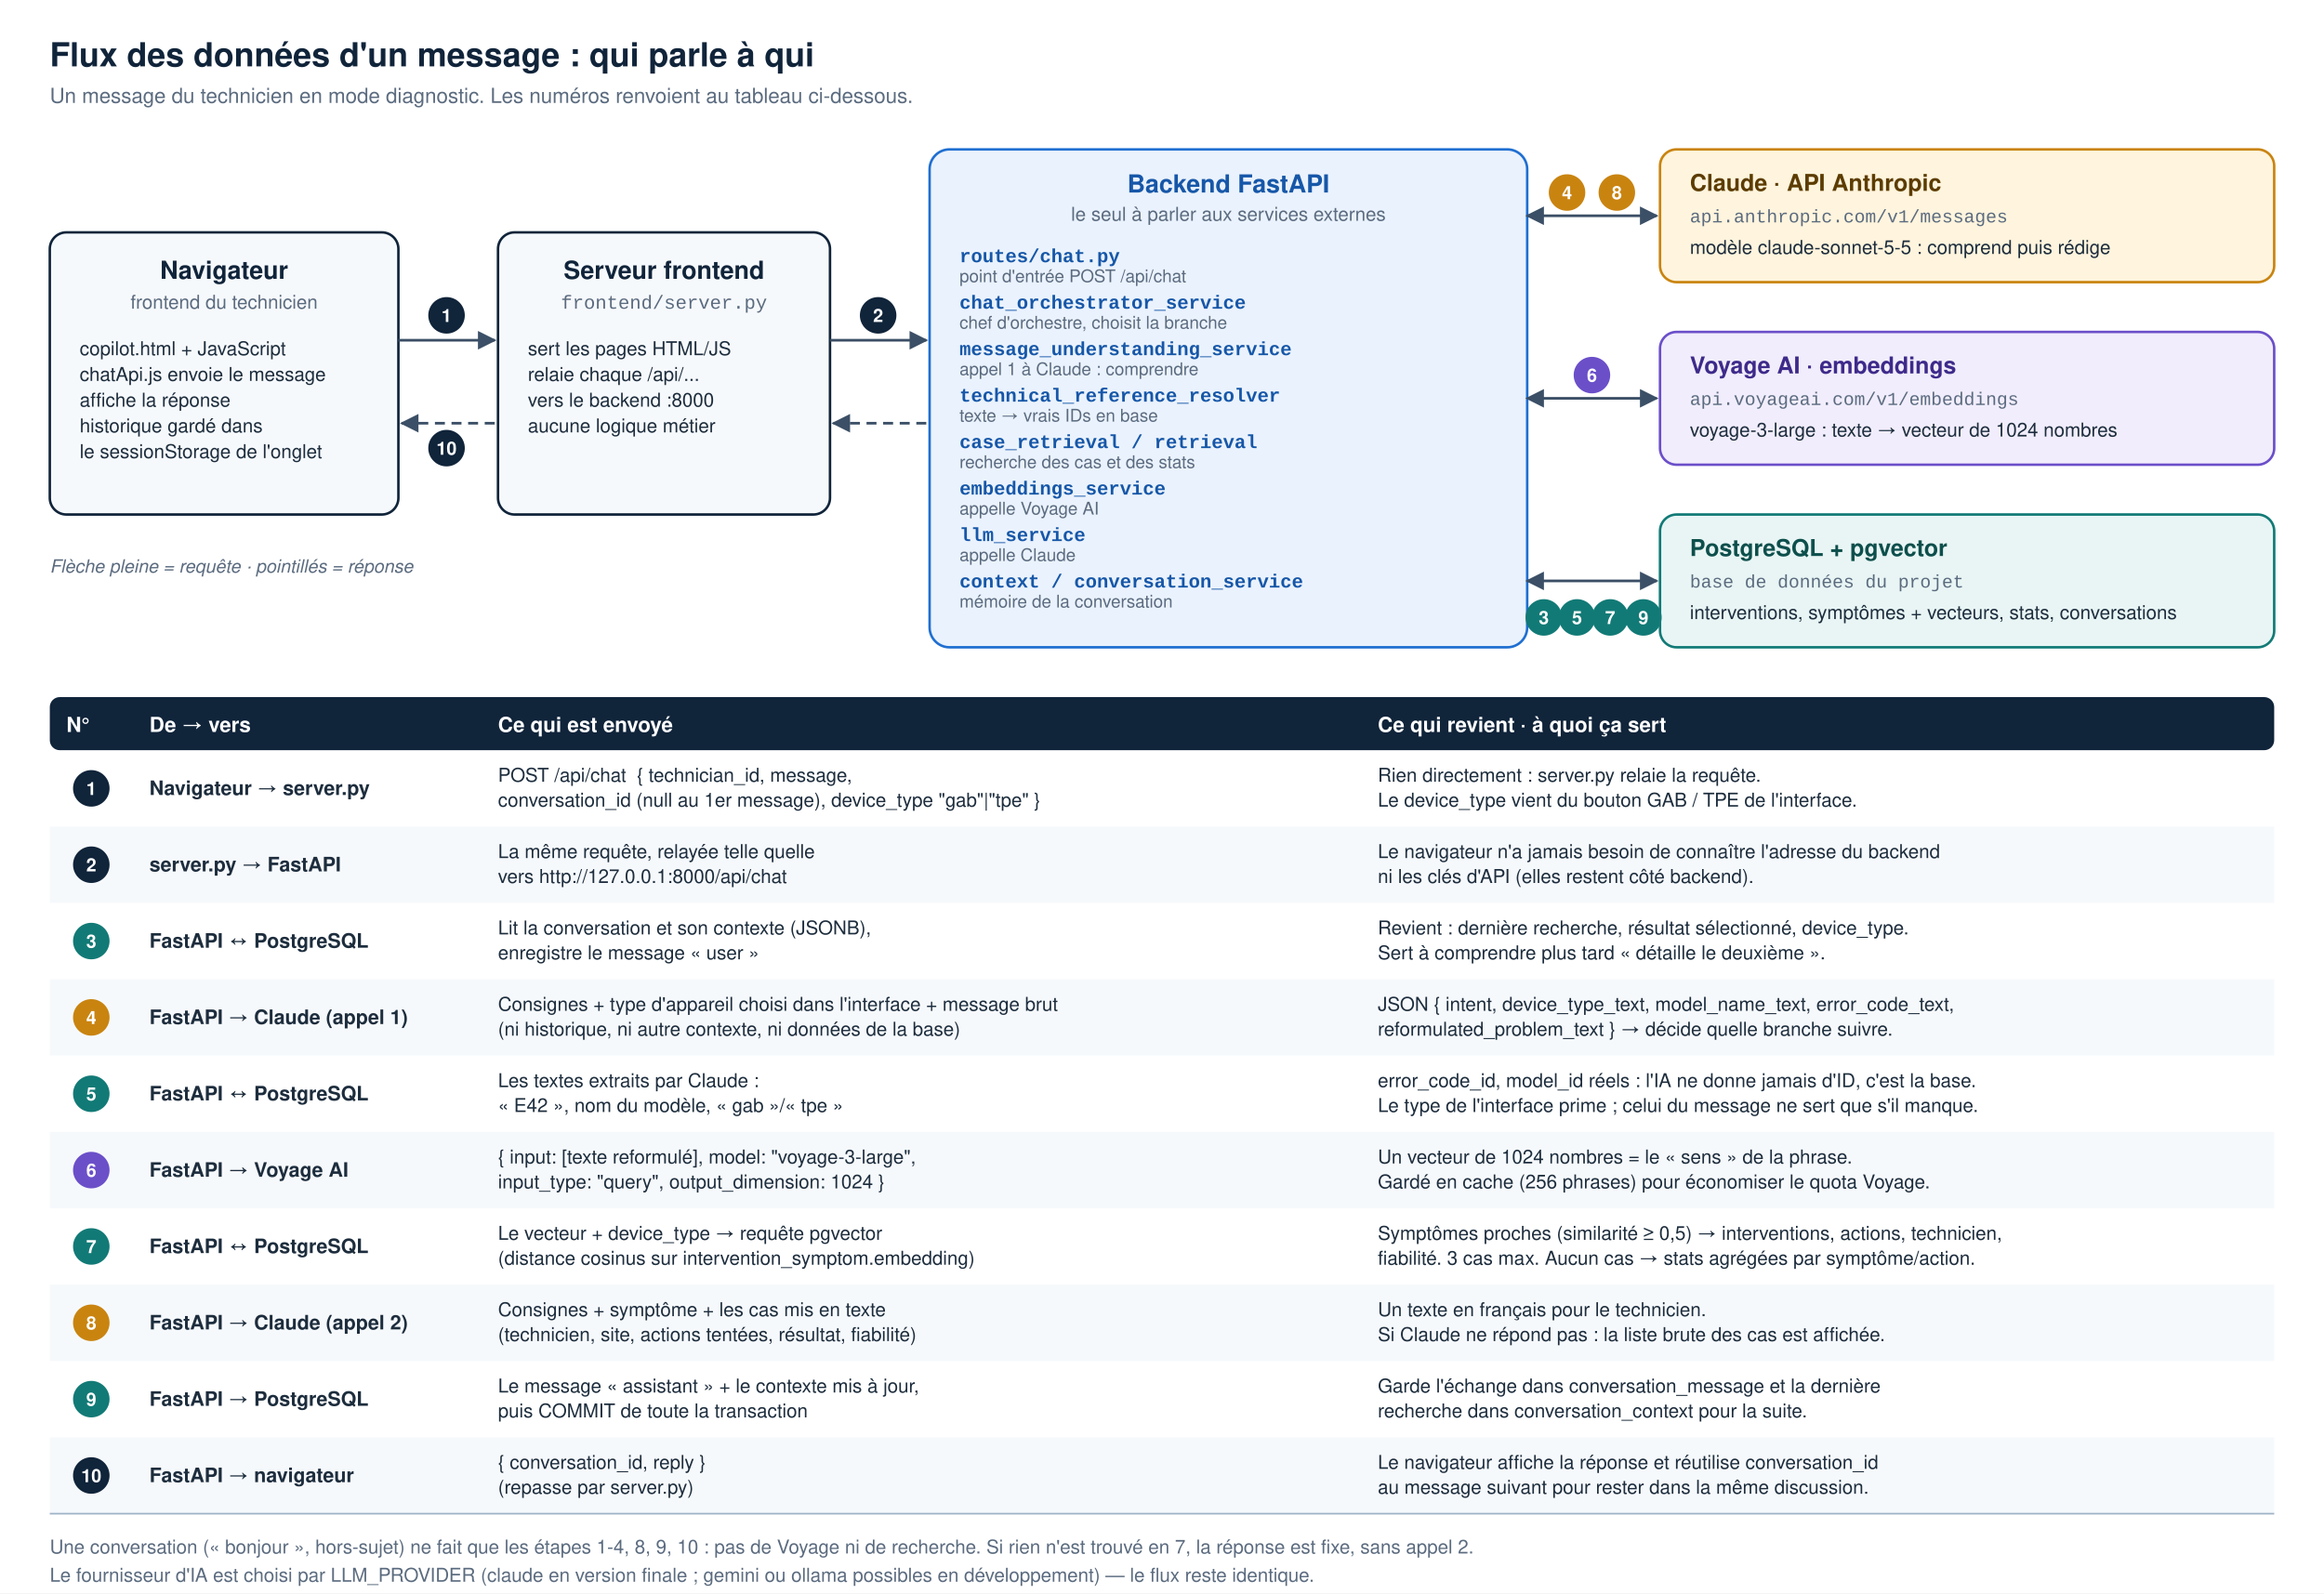
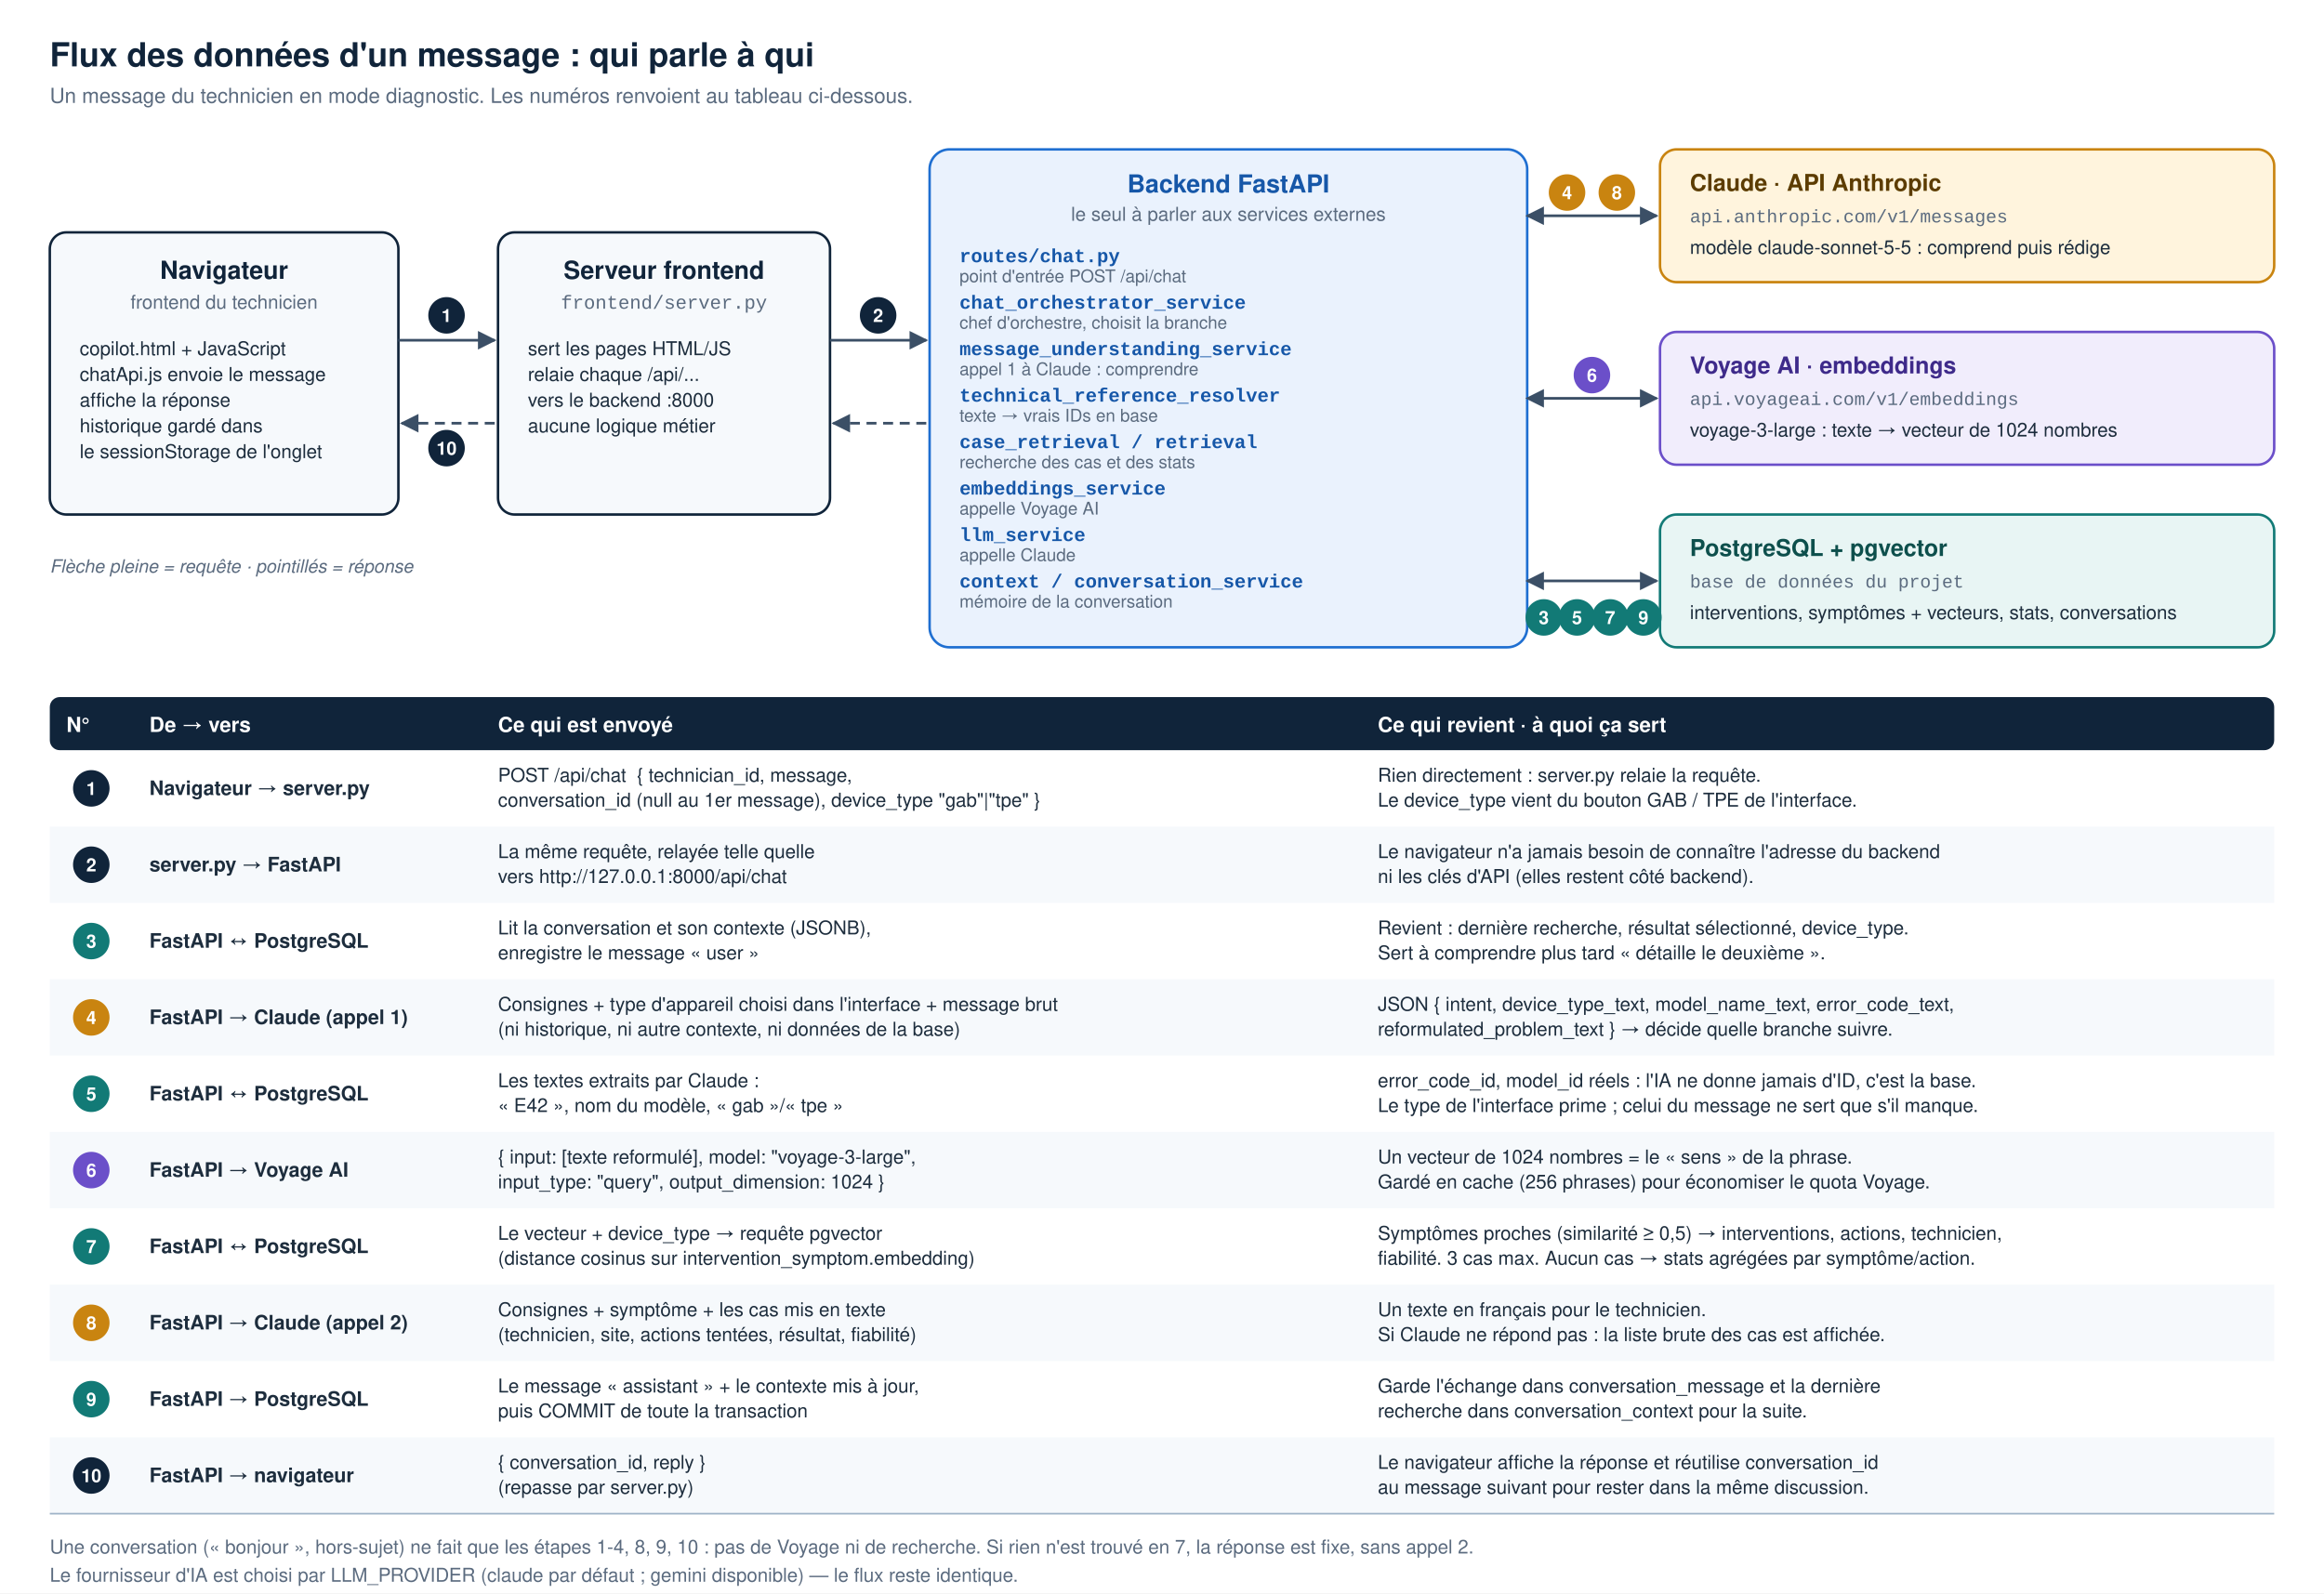
<svg xmlns="http://www.w3.org/2000/svg" viewBox="0 0 1400 960" font-family="Segoe UI, Helvetica, Arial, sans-serif" role="img" aria-label="Vue d'ensemble du flux de données entre navigateur, serveur frontend, backend FastAPI, Claude, Voyage AI et PostgreSQL, avec le détail de chaque échange.">
  <defs>
    <marker id="arrow" viewBox="0 0 10 10" refX="9" refY="5" markerWidth="7" markerHeight="7" orient="auto-start-reverse">
      <path d="M0 0L10 5L0 10z" fill="#3b4f66" />
    </marker>
  </defs>
  <rect width="1400" height="960" fill="#ffffff" />
  <text x="30" y="40" font-size="20" font-weight="700" fill="#10243a" text-anchor="start" xml:space="preserve">Flux des données d'un message : qui parle à qui</text>
  <text x="30" y="62" font-size="12.5" font-weight="400" fill="#5b6b7f" text-anchor="start" xml:space="preserve">Un message du technicien en mode diagnostic. Les numéros renvoient au tableau ci-dessous.</text>
  <rect x="30" y="140" width="210" height="170" rx="10" fill="#f6f9fc" stroke="#10243a" stroke-width="1.5" />
  <text x="135" y="168" font-size="15" font-weight="700" fill="#10243a" text-anchor="middle" xml:space="preserve">Navigateur</text>
  <text x="135" y="186" font-size="11.5" font-weight="400" fill="#5b6b7f" text-anchor="middle" xml:space="preserve">frontend du technicien</text>
  <text x="48" y="214.0" font-size="11.5" font-weight="400" fill="#1d2d3d" text-anchor="start" xml:space="preserve">copilot.html + JavaScript</text>
  <text x="48" y="229.5" font-size="11.5" font-weight="400" fill="#1d2d3d" text-anchor="start" xml:space="preserve">chatApi.js envoie le message</text>
  <text x="48" y="245.0" font-size="11.5" font-weight="400" fill="#1d2d3d" text-anchor="start" xml:space="preserve">affiche la réponse</text>
  <text x="48" y="260.5" font-size="11.5" font-weight="400" fill="#1d2d3d" text-anchor="start" xml:space="preserve">historique gardé dans</text>
  <text x="48" y="276.0" font-size="11.5" font-weight="400" fill="#1d2d3d" text-anchor="start" xml:space="preserve">le sessionStorage de l'onglet</text>
  <rect x="300" y="140" width="200" height="170" rx="10" fill="#f6f9fc" stroke="#10243a" stroke-width="1.5" />
  <text x="400" y="168" font-size="15" font-weight="700" fill="#10243a" text-anchor="middle" xml:space="preserve">Serveur frontend</text>
  <text x="400" y="186" font-size="11.5" font-weight="400" fill="#5b6b7f" text-anchor="middle" xml:space="preserve" font-family="Consolas, 'Courier New', monospace">frontend/server.py</text>
  <text x="318" y="214.0" font-size="11.5" font-weight="400" fill="#1d2d3d" text-anchor="start" xml:space="preserve">sert les pages HTML/JS</text>
  <text x="318" y="229.5" font-size="11.5" font-weight="400" fill="#1d2d3d" text-anchor="start" xml:space="preserve">relaie chaque /api/...</text>
  <text x="318" y="245.0" font-size="11.5" font-weight="400" fill="#1d2d3d" text-anchor="start" xml:space="preserve">vers le backend :8000</text>
  <text x="318" y="260.5" font-size="11.5" font-weight="400" fill="#1d2d3d" text-anchor="start" xml:space="preserve">aucune logique métier</text>
  <rect x="560" y="90" width="360" height="300" rx="12" fill="#eaf2fd" stroke="#1f6fd1" stroke-width="1.5" />
  <text x="740" y="116" font-size="15" font-weight="700" fill="#1657a8" text-anchor="middle" xml:space="preserve">Backend FastAPI</text>
  <text x="740" y="133" font-size="11.5" font-weight="400" fill="#5b6b7f" text-anchor="middle" xml:space="preserve">le seul à parler aux services externes</text>
  <text x="578" y="158" font-size="11.5" font-weight="600" fill="#1657a8" text-anchor="start" xml:space="preserve" font-family="Consolas, 'Courier New', monospace">routes/chat.py</text>
  <text x="578" y="170" font-size="10.5" font-weight="400" fill="#5b6b7f" text-anchor="start" xml:space="preserve">point d'entrée POST /api/chat</text>
  <text x="578" y="186" font-size="11.5" font-weight="600" fill="#1657a8" text-anchor="start" xml:space="preserve" font-family="Consolas, 'Courier New', monospace">chat_orchestrator_service</text>
  <text x="578" y="198" font-size="10.5" font-weight="400" fill="#5b6b7f" text-anchor="start" xml:space="preserve">chef d'orchestre, choisit la branche</text>
  <text x="578" y="214" font-size="11.5" font-weight="600" fill="#1657a8" text-anchor="start" xml:space="preserve" font-family="Consolas, 'Courier New', monospace">message_understanding_service</text>
  <text x="578" y="226" font-size="10.5" font-weight="400" fill="#5b6b7f" text-anchor="start" xml:space="preserve">appel 1 à Claude : comprendre</text>
  <text x="578" y="242" font-size="11.5" font-weight="600" fill="#1657a8" text-anchor="start" xml:space="preserve" font-family="Consolas, 'Courier New', monospace">technical_reference_resolver</text>
  <text x="578" y="254" font-size="10.5" font-weight="400" fill="#5b6b7f" text-anchor="start" xml:space="preserve">texte → vrais IDs en base</text>
  <text x="578" y="270" font-size="11.5" font-weight="600" fill="#1657a8" text-anchor="start" xml:space="preserve" font-family="Consolas, 'Courier New', monospace">case_retrieval / retrieval</text>
  <text x="578" y="282" font-size="10.5" font-weight="400" fill="#5b6b7f" text-anchor="start" xml:space="preserve">recherche des cas et des stats</text>
  <text x="578" y="298" font-size="11.5" font-weight="600" fill="#1657a8" text-anchor="start" xml:space="preserve" font-family="Consolas, 'Courier New', monospace">embeddings_service</text>
  <text x="578" y="310" font-size="10.5" font-weight="400" fill="#5b6b7f" text-anchor="start" xml:space="preserve">appelle Voyage AI</text>
  <text x="578" y="326" font-size="11.5" font-weight="600" fill="#1657a8" text-anchor="start" xml:space="preserve" font-family="Consolas, 'Courier New', monospace">llm_service</text>
  <text x="578" y="338" font-size="10.5" font-weight="400" fill="#5b6b7f" text-anchor="start" xml:space="preserve">appelle Claude</text>
  <text x="578" y="354" font-size="11.5" font-weight="600" fill="#1657a8" text-anchor="start" xml:space="preserve" font-family="Consolas, 'Courier New', monospace">context / conversation_service</text>
  <text x="578" y="366" font-size="10.5" font-weight="400" fill="#5b6b7f" text-anchor="start" xml:space="preserve">mémoire de la conversation</text>
  <rect x="1000" y="90" width="370" height="80" rx="10" fill="#fff4dd" stroke="#c98410" stroke-width="1.5" />
  <text x="1018" y="115" font-size="14" font-weight="700" fill="#5c3c00" text-anchor="start" xml:space="preserve">Claude · API Anthropic</text>
  <text x="1018" y="134" font-size="11" font-weight="400" fill="#5b6b7f" text-anchor="start" xml:space="preserve" font-family="Consolas, 'Courier New', monospace">api.anthropic.com/v1/messages</text>
  <text x="1018" y="153" font-size="11.5" font-weight="400" fill="#1d2d3d" text-anchor="start" xml:space="preserve">modèle claude-sonnet-5-5 : comprend puis rédige</text>
  <rect x="1000" y="200" width="370" height="80" rx="10" fill="#f1edfc" stroke="#6b4fc9" stroke-width="1.5" />
  <text x="1018" y="225" font-size="14" font-weight="700" fill="#3e2a8a" text-anchor="start" xml:space="preserve">Voyage AI · embeddings</text>
  <text x="1018" y="244" font-size="11" font-weight="400" fill="#5b6b7f" text-anchor="start" xml:space="preserve" font-family="Consolas, 'Courier New', monospace">api.voyageai.com/v1/embeddings</text>
  <text x="1018" y="263" font-size="11.5" font-weight="400" fill="#1d2d3d" text-anchor="start" xml:space="preserve">voyage-3-large : texte → vecteur de 1024 nombres</text>
  <rect x="1000" y="310" width="370" height="80" rx="10" fill="#e8f5f4" stroke="#127a76" stroke-width="1.5" />
  <text x="1018" y="335" font-size="14" font-weight="700" fill="#0d4f4c" text-anchor="start" xml:space="preserve">PostgreSQL + pgvector</text>
  <text x="1018" y="354" font-size="11" font-weight="400" fill="#5b6b7f" text-anchor="start" xml:space="preserve" font-family="Consolas, 'Courier New', monospace">base de données du projet</text>
  <text x="1018" y="373" font-size="11.5" font-weight="400" fill="#1d2d3d" text-anchor="start" xml:space="preserve">interventions, symptômes + vecteurs, stats, conversations</text>
  <line x1="240" y1="205" x2="298" y2="205" stroke="#3b4f66" stroke-width="1.6" marker-end="url(#arrow)" />
  <circle cx="269" cy="190" r="11" fill="#10243a" />
  <text x="269" y="194" font-size="11" font-weight="700" fill="#fff" text-anchor="middle" xml:space="preserve">1</text>
  <line x1="298" y1="255" x2="242" y2="255" stroke="#3b4f66" stroke-width="1.6" stroke-dasharray="6 4" marker-end="url(#arrow)" />
  <circle cx="269" cy="270" r="11" fill="#10243a" />
  <text x="269" y="274" font-size="11" font-weight="700" fill="#fff" text-anchor="middle" xml:space="preserve">10</text>
  <line x1="500" y1="205" x2="558" y2="205" stroke="#3b4f66" stroke-width="1.6" marker-end="url(#arrow)" />
  <circle cx="529" cy="190" r="11" fill="#10243a" />
  <text x="529" y="194" font-size="11" font-weight="700" fill="#fff" text-anchor="middle" xml:space="preserve">2</text>
  <line x1="558" y1="255" x2="502" y2="255" stroke="#3b4f66" stroke-width="1.6" stroke-dasharray="6 4" marker-end="url(#arrow)" />
  <line x1="920" y1="130" x2="998" y2="130" stroke="#3b4f66" stroke-width="1.6" marker-end="url(#arrow)" marker-start="url(#arrow)" />
  <circle cx="944" cy="116" r="11" fill="#c98410" />
  <text x="944" y="120" font-size="11" font-weight="700" fill="#fff" text-anchor="middle" xml:space="preserve">4</text>
  <circle cx="974" cy="116" r="11" fill="#c98410" />
  <text x="974" y="120" font-size="11" font-weight="700" fill="#fff" text-anchor="middle" xml:space="preserve">8</text>
  <line x1="920" y1="240" x2="998" y2="240" stroke="#3b4f66" stroke-width="1.6" marker-end="url(#arrow)" marker-start="url(#arrow)" />
  <circle cx="959" cy="226" r="11" fill="#6b4fc9" />
  <text x="959" y="230" font-size="11" font-weight="700" fill="#fff" text-anchor="middle" xml:space="preserve">6</text>
  <line x1="920" y1="350" x2="998" y2="350" stroke="#3b4f66" stroke-width="1.6" marker-end="url(#arrow)" marker-start="url(#arrow)" />
  <circle cx="930" cy="372" r="11" fill="#127a76" />
  <text x="930" y="376" font-size="11" font-weight="700" fill="#fff" text-anchor="middle" xml:space="preserve">3</text>
  <circle cx="950" cy="372" r="11" fill="#127a76" />
  <text x="950" y="376" font-size="11" font-weight="700" fill="#fff" text-anchor="middle" xml:space="preserve">5</text>
  <circle cx="970" cy="372" r="11" fill="#127a76" />
  <text x="970" y="376" font-size="11" font-weight="700" fill="#fff" text-anchor="middle" xml:space="preserve">7</text>
  <circle cx="990" cy="372" r="11" fill="#127a76" />
  <text x="990" y="376" font-size="11" font-weight="700" fill="#fff" text-anchor="middle" xml:space="preserve">9</text>
  <text x="30" y="345" font-size="11" font-weight="400" fill="#5b6b7f" text-anchor="start" xml:space="preserve" font-style="italic">Flèche pleine = requête · pointillés = réponse</text>
  <rect x="30" y="420" width="1340" height="32" fill="#10243a" rx="6" />
  <text x="40" y="441" font-size="12.5" font-weight="700" fill="#fff" text-anchor="start" xml:space="preserve">N°</text>
  <text x="90" y="441" font-size="12.5" font-weight="700" fill="#fff" text-anchor="start" xml:space="preserve">De → vers</text>
  <text x="300" y="441" font-size="12.5" font-weight="700" fill="#fff" text-anchor="start" xml:space="preserve">Ce qui est envoyé</text>
  <text x="830" y="441" font-size="12.5" font-weight="700" fill="#fff" text-anchor="start" xml:space="preserve">Ce qui revient · à quoi ça sert</text>
  <circle cx="55" cy="475.0" r="11" fill="#10243a" />
  <text x="55" y="479.0" font-size="11" font-weight="700" fill="#fff" text-anchor="middle" xml:space="preserve">1</text>
  <text x="90" y="479" font-size="12" font-weight="600" fill="#1d2d3d" text-anchor="start" xml:space="preserve">Navigateur → server.py</text>
  <text x="300" y="471" font-size="11.5" font-weight="400" fill="#1d2d3d" text-anchor="start" xml:space="preserve">POST /api/chat  { technician_id, message,</text>
  <text x="300" y="486" font-size="11.5" font-weight="400" fill="#1d2d3d" text-anchor="start" xml:space="preserve">conversation_id (null au 1er message), device_type "gab"|"tpe" }</text>
  <text x="830" y="471" font-size="11.5" font-weight="400" fill="#1d2d3d" text-anchor="start" xml:space="preserve">Rien directement : server.py relaie la requête.</text>
  <text x="830" y="486" font-size="11.5" font-weight="400" fill="#1d2d3d" text-anchor="start" xml:space="preserve">Le device_type vient du bouton GAB / TPE de l'interface.</text>
  <rect x="30" y="498" width="1340" height="46" fill="#f6f9fc" />
  <circle cx="55" cy="521.0" r="11" fill="#10243a" />
  <text x="55" y="525.0" font-size="11" font-weight="700" fill="#fff" text-anchor="middle" xml:space="preserve">2</text>
  <text x="90" y="525" font-size="12" font-weight="600" fill="#1d2d3d" text-anchor="start" xml:space="preserve">server.py → FastAPI</text>
  <text x="300" y="517" font-size="11.5" font-weight="400" fill="#1d2d3d" text-anchor="start" xml:space="preserve">La même requête, relayée telle quelle</text>
  <text x="300" y="532" font-size="11.5" font-weight="400" fill="#1d2d3d" text-anchor="start" xml:space="preserve">vers http://127.0.0.1:8000/api/chat</text>
  <text x="830" y="517" font-size="11.5" font-weight="400" fill="#1d2d3d" text-anchor="start" xml:space="preserve">Le navigateur n'a jamais besoin de connaître l'adresse du backend</text>
  <text x="830" y="532" font-size="11.5" font-weight="400" fill="#1d2d3d" text-anchor="start" xml:space="preserve">ni les clés d'API (elles restent côté backend).</text>
  <circle cx="55" cy="567.0" r="11" fill="#127a76" />
  <text x="55" y="571.0" font-size="11" font-weight="700" fill="#fff" text-anchor="middle" xml:space="preserve">3</text>
  <text x="90" y="571" font-size="12" font-weight="600" fill="#1d2d3d" text-anchor="start" xml:space="preserve">FastAPI ↔ PostgreSQL</text>
  <text x="300" y="563" font-size="11.5" font-weight="400" fill="#1d2d3d" text-anchor="start" xml:space="preserve">Lit la conversation et son contexte (JSONB),</text>
  <text x="300" y="578" font-size="11.5" font-weight="400" fill="#1d2d3d" text-anchor="start" xml:space="preserve">enregistre le message « user »</text>
  <text x="830" y="563" font-size="11.5" font-weight="400" fill="#1d2d3d" text-anchor="start" xml:space="preserve">Revient : dernière recherche, résultat sélectionné, device_type.</text>
  <text x="830" y="578" font-size="11.5" font-weight="400" fill="#1d2d3d" text-anchor="start" xml:space="preserve">Sert à comprendre plus tard « détaille le deuxième ».</text>
  <rect x="30" y="590" width="1340" height="46" fill="#f6f9fc" />
  <circle cx="55" cy="613.0" r="11" fill="#c98410" />
  <text x="55" y="617.0" font-size="11" font-weight="700" fill="#fff" text-anchor="middle" xml:space="preserve">4</text>
  <text x="90" y="617" font-size="12" font-weight="600" fill="#1d2d3d" text-anchor="start" xml:space="preserve">FastAPI → Claude (appel 1)</text>
  <text x="300" y="609" font-size="11.5" font-weight="400" fill="#1d2d3d" text-anchor="start" xml:space="preserve">Consignes + type d'appareil choisi dans l'interface + message brut</text>
  <text x="300" y="624" font-size="11.5" font-weight="400" fill="#1d2d3d" text-anchor="start" xml:space="preserve">(ni historique, ni autre contexte, ni données de la base)</text>
  <text x="830" y="609" font-size="11.5" font-weight="400" fill="#1d2d3d" text-anchor="start" xml:space="preserve">JSON { intent, device_type_text, model_name_text, error_code_text,</text>
  <text x="830" y="624" font-size="11.5" font-weight="400" fill="#1d2d3d" text-anchor="start" xml:space="preserve">reformulated_problem_text } → décide quelle branche suivre.</text>
  <circle cx="55" cy="659.0" r="11" fill="#127a76" />
  <text x="55" y="663.0" font-size="11" font-weight="700" fill="#fff" text-anchor="middle" xml:space="preserve">5</text>
  <text x="90" y="663" font-size="12" font-weight="600" fill="#1d2d3d" text-anchor="start" xml:space="preserve">FastAPI ↔ PostgreSQL</text>
  <text x="300" y="655" font-size="11.5" font-weight="400" fill="#1d2d3d" text-anchor="start" xml:space="preserve">Les textes extraits par Claude :</text>
  <text x="300" y="670" font-size="11.5" font-weight="400" fill="#1d2d3d" text-anchor="start" xml:space="preserve">« E42 », nom du modèle, « gab »/« tpe »</text>
  <text x="830" y="655" font-size="11.5" font-weight="400" fill="#1d2d3d" text-anchor="start" xml:space="preserve">error_code_id, model_id réels : l'IA ne donne jamais d'ID, c'est la base.</text>
  <text x="830" y="670" font-size="11.5" font-weight="400" fill="#1d2d3d" text-anchor="start" xml:space="preserve">Le type de l'interface prime ; celui du message ne sert que s'il manque.</text>
  <rect x="30" y="682" width="1340" height="46" fill="#f6f9fc" />
  <circle cx="55" cy="705.0" r="11" fill="#6b4fc9" />
  <text x="55" y="709.0" font-size="11" font-weight="700" fill="#fff" text-anchor="middle" xml:space="preserve">6</text>
  <text x="90" y="709" font-size="12" font-weight="600" fill="#1d2d3d" text-anchor="start" xml:space="preserve">FastAPI → Voyage AI</text>
  <text x="300" y="701" font-size="11.5" font-weight="400" fill="#1d2d3d" text-anchor="start" xml:space="preserve">{ input: [texte reformulé], model: "voyage-3-large",</text>
  <text x="300" y="716" font-size="11.5" font-weight="400" fill="#1d2d3d" text-anchor="start" xml:space="preserve">input_type: "query", output_dimension: 1024 }</text>
  <text x="830" y="701" font-size="11.5" font-weight="400" fill="#1d2d3d" text-anchor="start" xml:space="preserve">Un vecteur de 1024 nombres = le « sens » de la phrase.</text>
  <text x="830" y="716" font-size="11.5" font-weight="400" fill="#1d2d3d" text-anchor="start" xml:space="preserve">Gardé en cache (256 phrases) pour économiser le quota Voyage.</text>
  <circle cx="55" cy="751.0" r="11" fill="#127a76" />
  <text x="55" y="755.0" font-size="11" font-weight="700" fill="#fff" text-anchor="middle" xml:space="preserve">7</text>
  <text x="90" y="755" font-size="12" font-weight="600" fill="#1d2d3d" text-anchor="start" xml:space="preserve">FastAPI ↔ PostgreSQL</text>
  <text x="300" y="747" font-size="11.5" font-weight="400" fill="#1d2d3d" text-anchor="start" xml:space="preserve">Le vecteur + device_type → requête pgvector</text>
  <text x="300" y="762" font-size="11.5" font-weight="400" fill="#1d2d3d" text-anchor="start" xml:space="preserve">(distance cosinus sur intervention_symptom.embedding)</text>
  <text x="830" y="747" font-size="11.5" font-weight="400" fill="#1d2d3d" text-anchor="start" xml:space="preserve">Symptômes proches (similarité ≥ 0,5) → interventions, actions, technicien,</text>
  <text x="830" y="762" font-size="11.5" font-weight="400" fill="#1d2d3d" text-anchor="start" xml:space="preserve">fiabilité. 3 cas max. Aucun cas → stats agrégées par symptôme/action.</text>
  <rect x="30" y="774" width="1340" height="46" fill="#f6f9fc" />
  <circle cx="55" cy="797.0" r="11" fill="#c98410" />
  <text x="55" y="801.0" font-size="11" font-weight="700" fill="#fff" text-anchor="middle" xml:space="preserve">8</text>
  <text x="90" y="801" font-size="12" font-weight="600" fill="#1d2d3d" text-anchor="start" xml:space="preserve">FastAPI → Claude (appel 2)</text>
  <text x="300" y="793" font-size="11.5" font-weight="400" fill="#1d2d3d" text-anchor="start" xml:space="preserve">Consignes + symptôme + les cas mis en texte</text>
  <text x="300" y="808" font-size="11.5" font-weight="400" fill="#1d2d3d" text-anchor="start" xml:space="preserve">(technicien, site, actions tentées, résultat, fiabilité)</text>
  <text x="830" y="793" font-size="11.5" font-weight="400" fill="#1d2d3d" text-anchor="start" xml:space="preserve">Un texte en français pour le technicien.</text>
  <text x="830" y="808" font-size="11.5" font-weight="400" fill="#1d2d3d" text-anchor="start" xml:space="preserve">Si Claude ne répond pas : la liste brute des cas est affichée.</text>
  <circle cx="55" cy="843.0" r="11" fill="#127a76" />
  <text x="55" y="847.0" font-size="11" font-weight="700" fill="#fff" text-anchor="middle" xml:space="preserve">9</text>
  <text x="90" y="847" font-size="12" font-weight="600" fill="#1d2d3d" text-anchor="start" xml:space="preserve">FastAPI → PostgreSQL</text>
  <text x="300" y="839" font-size="11.5" font-weight="400" fill="#1d2d3d" text-anchor="start" xml:space="preserve">Le message « assistant » + le contexte mis à jour,</text>
  <text x="300" y="854" font-size="11.5" font-weight="400" fill="#1d2d3d" text-anchor="start" xml:space="preserve">puis COMMIT de toute la transaction</text>
  <text x="830" y="839" font-size="11.5" font-weight="400" fill="#1d2d3d" text-anchor="start" xml:space="preserve">Garde l'échange dans conversation_message et la dernière</text>
  <text x="830" y="854" font-size="11.5" font-weight="400" fill="#1d2d3d" text-anchor="start" xml:space="preserve">recherche dans conversation_context pour la suite.</text>
  <rect x="30" y="866" width="1340" height="46" fill="#f6f9fc" />
  <circle cx="55" cy="889.0" r="11" fill="#10243a" />
  <text x="55" y="893.0" font-size="11" font-weight="700" fill="#fff" text-anchor="middle" xml:space="preserve">10</text>
  <text x="90" y="893" font-size="12" font-weight="600" fill="#1d2d3d" text-anchor="start" xml:space="preserve">FastAPI → navigateur</text>
  <text x="300" y="885" font-size="11.5" font-weight="400" fill="#1d2d3d" text-anchor="start" xml:space="preserve">{ conversation_id, reply }</text>
  <text x="300" y="900" font-size="11.5" font-weight="400" fill="#1d2d3d" text-anchor="start" xml:space="preserve">(repasse par server.py)</text>
  <text x="830" y="885" font-size="11.5" font-weight="400" fill="#1d2d3d" text-anchor="start" xml:space="preserve">Le navigateur affiche la réponse et réutilise conversation_id</text>
  <text x="830" y="900" font-size="11.5" font-weight="400" fill="#1d2d3d" text-anchor="start" xml:space="preserve">au message suivant pour rester dans la même discussion.</text>
  <line x1="30" y1="912" x2="1370" y2="912" stroke="#9fb3c8" />
  <text x="30" y="936" font-size="11.5" font-weight="400" fill="#5b6b7f" text-anchor="start" xml:space="preserve">Une conversation (« bonjour », hors-sujet) ne fait que les étapes 1-4, 8, 9, 10 : pas de Voyage ni de recherche. Si rien n'est trouvé en 7, la réponse est fixe, sans appel 2.</text>
-   <text x="30" y="953" font-size="11.5" font-weight="400" fill="#5b6b7f" text-anchor="start" xml:space="preserve">Le fournisseur d'IA est choisi par LLM_PROVIDER (claude en version finale ; gemini ou ollama possibles en développement) — le flux reste identique.</text>
+   <text x="30" y="953" font-size="11.5" font-weight="400" fill="#5b6b7f" text-anchor="start" xml:space="preserve">Le fournisseur d'IA est choisi par LLM_PROVIDER (claude par défaut ; gemini disponible) — le flux reste identique.</text>
</svg>
